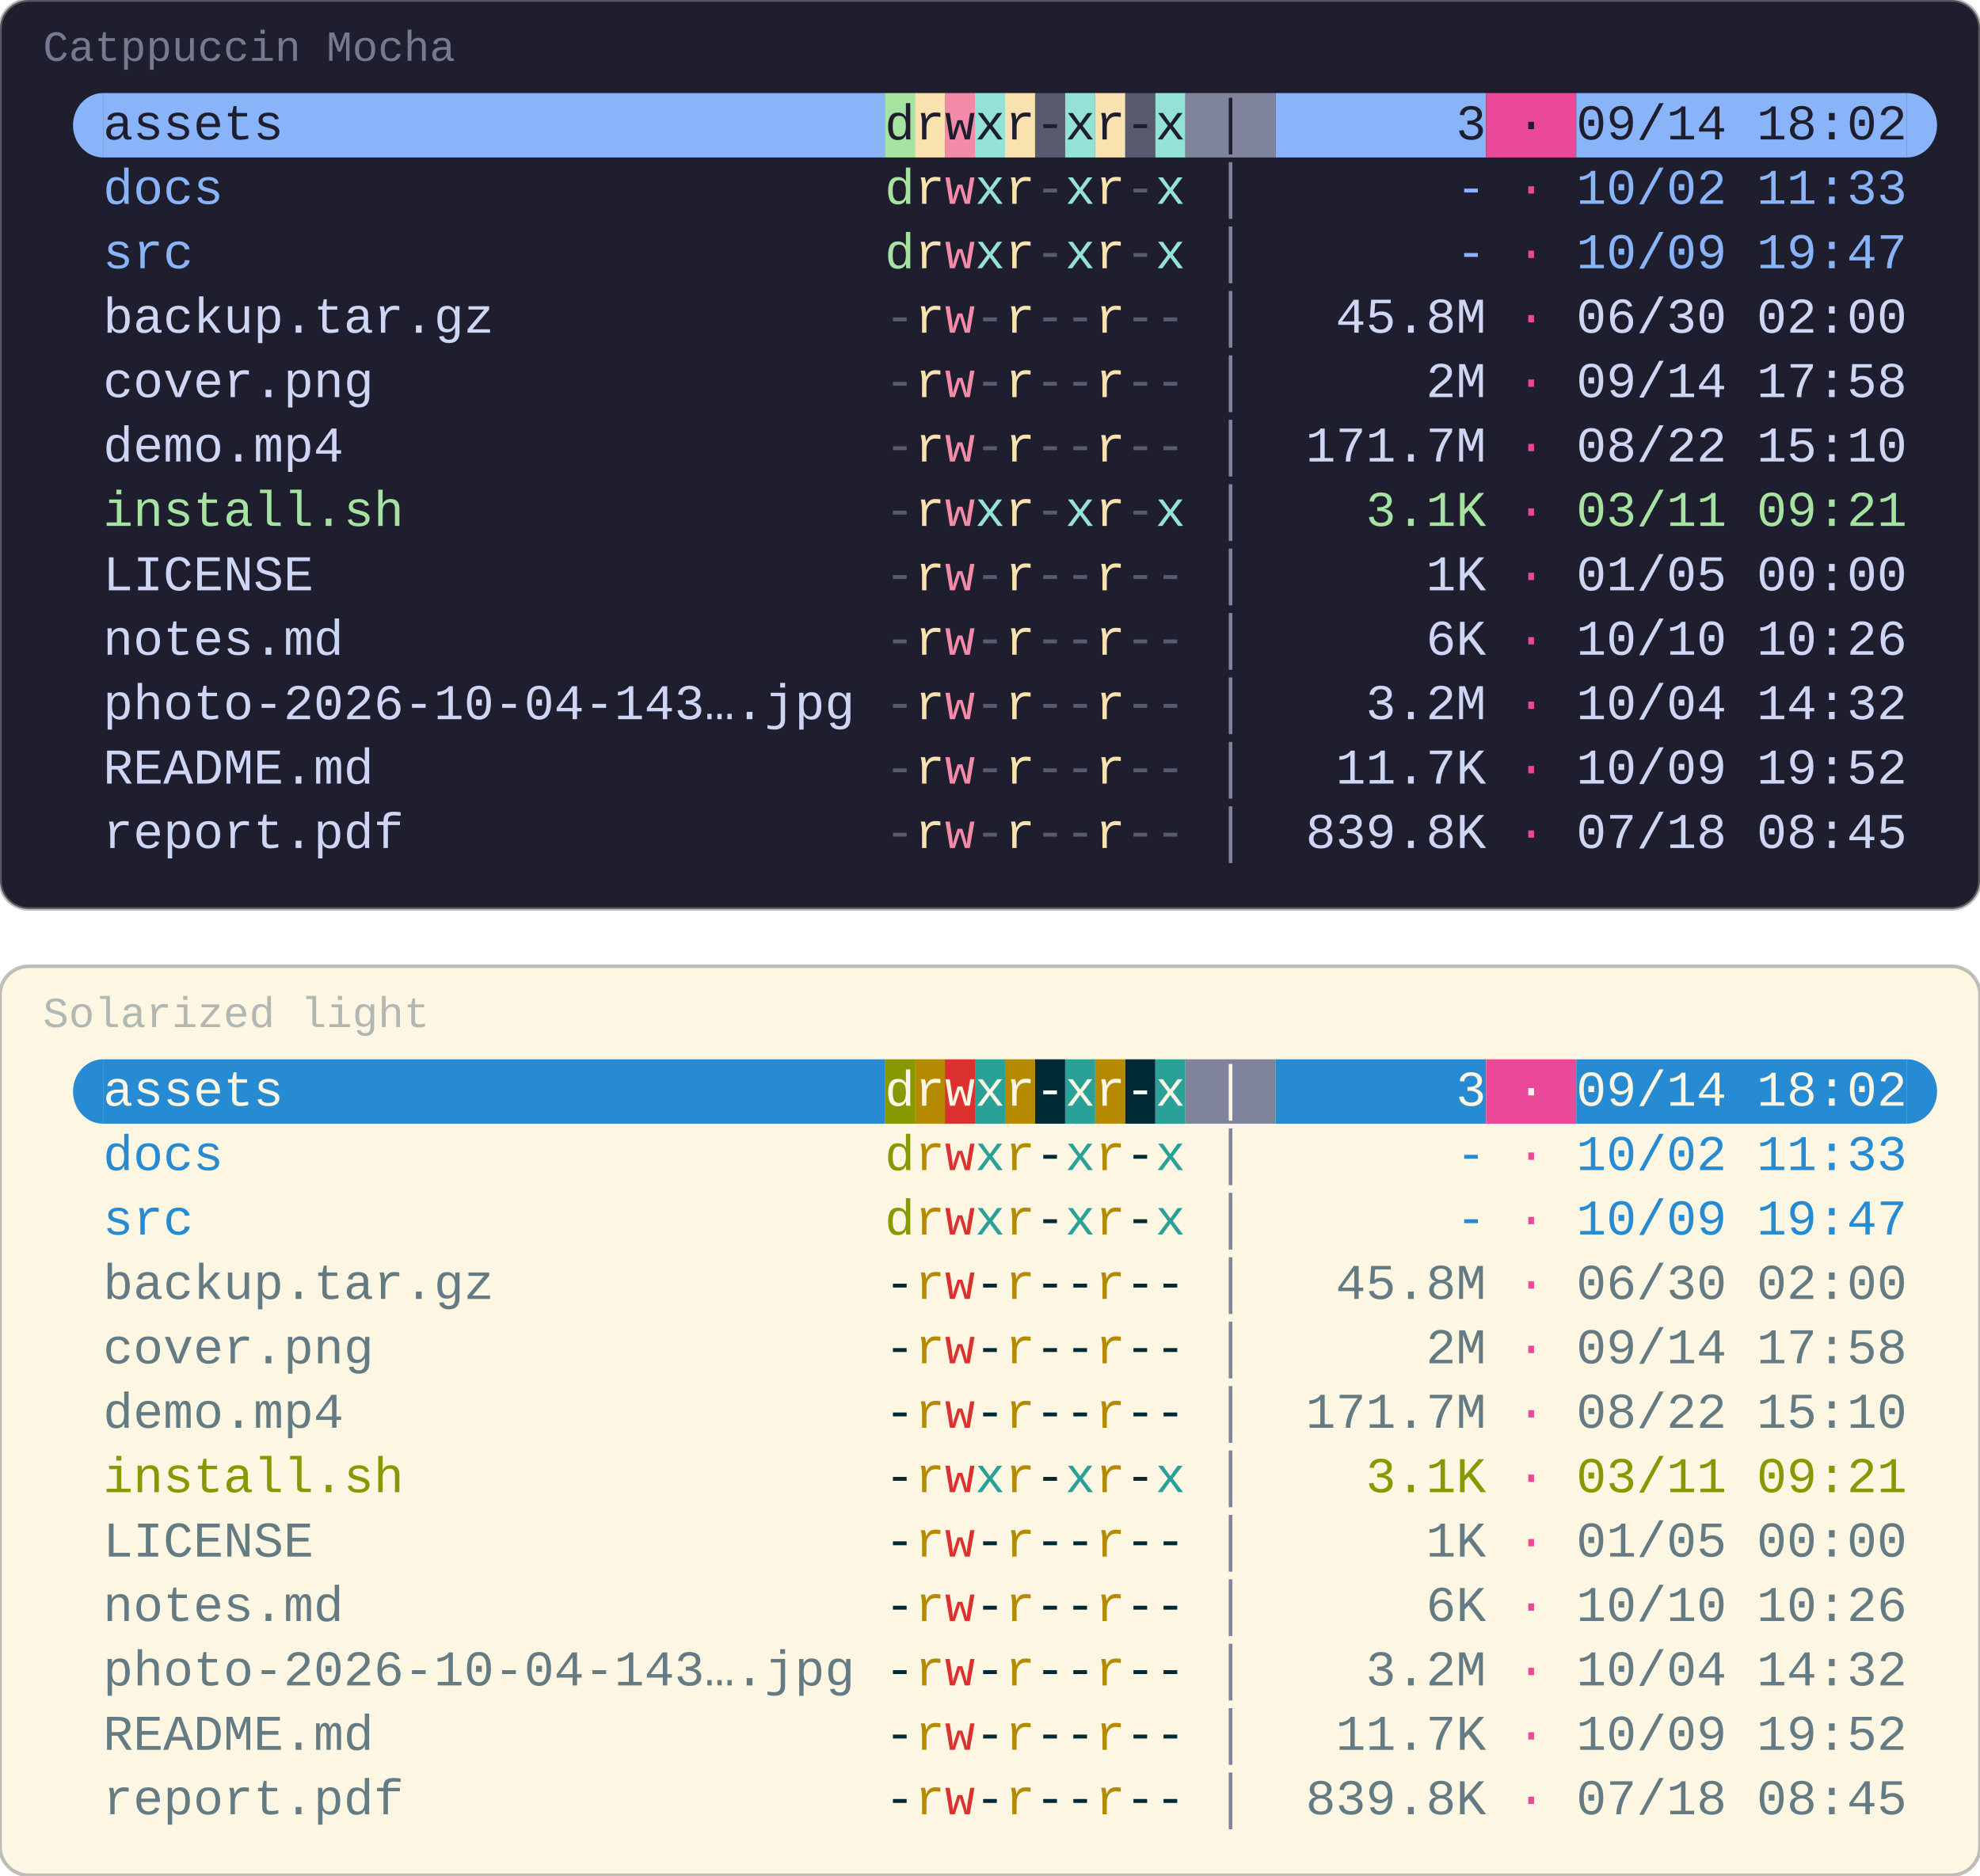
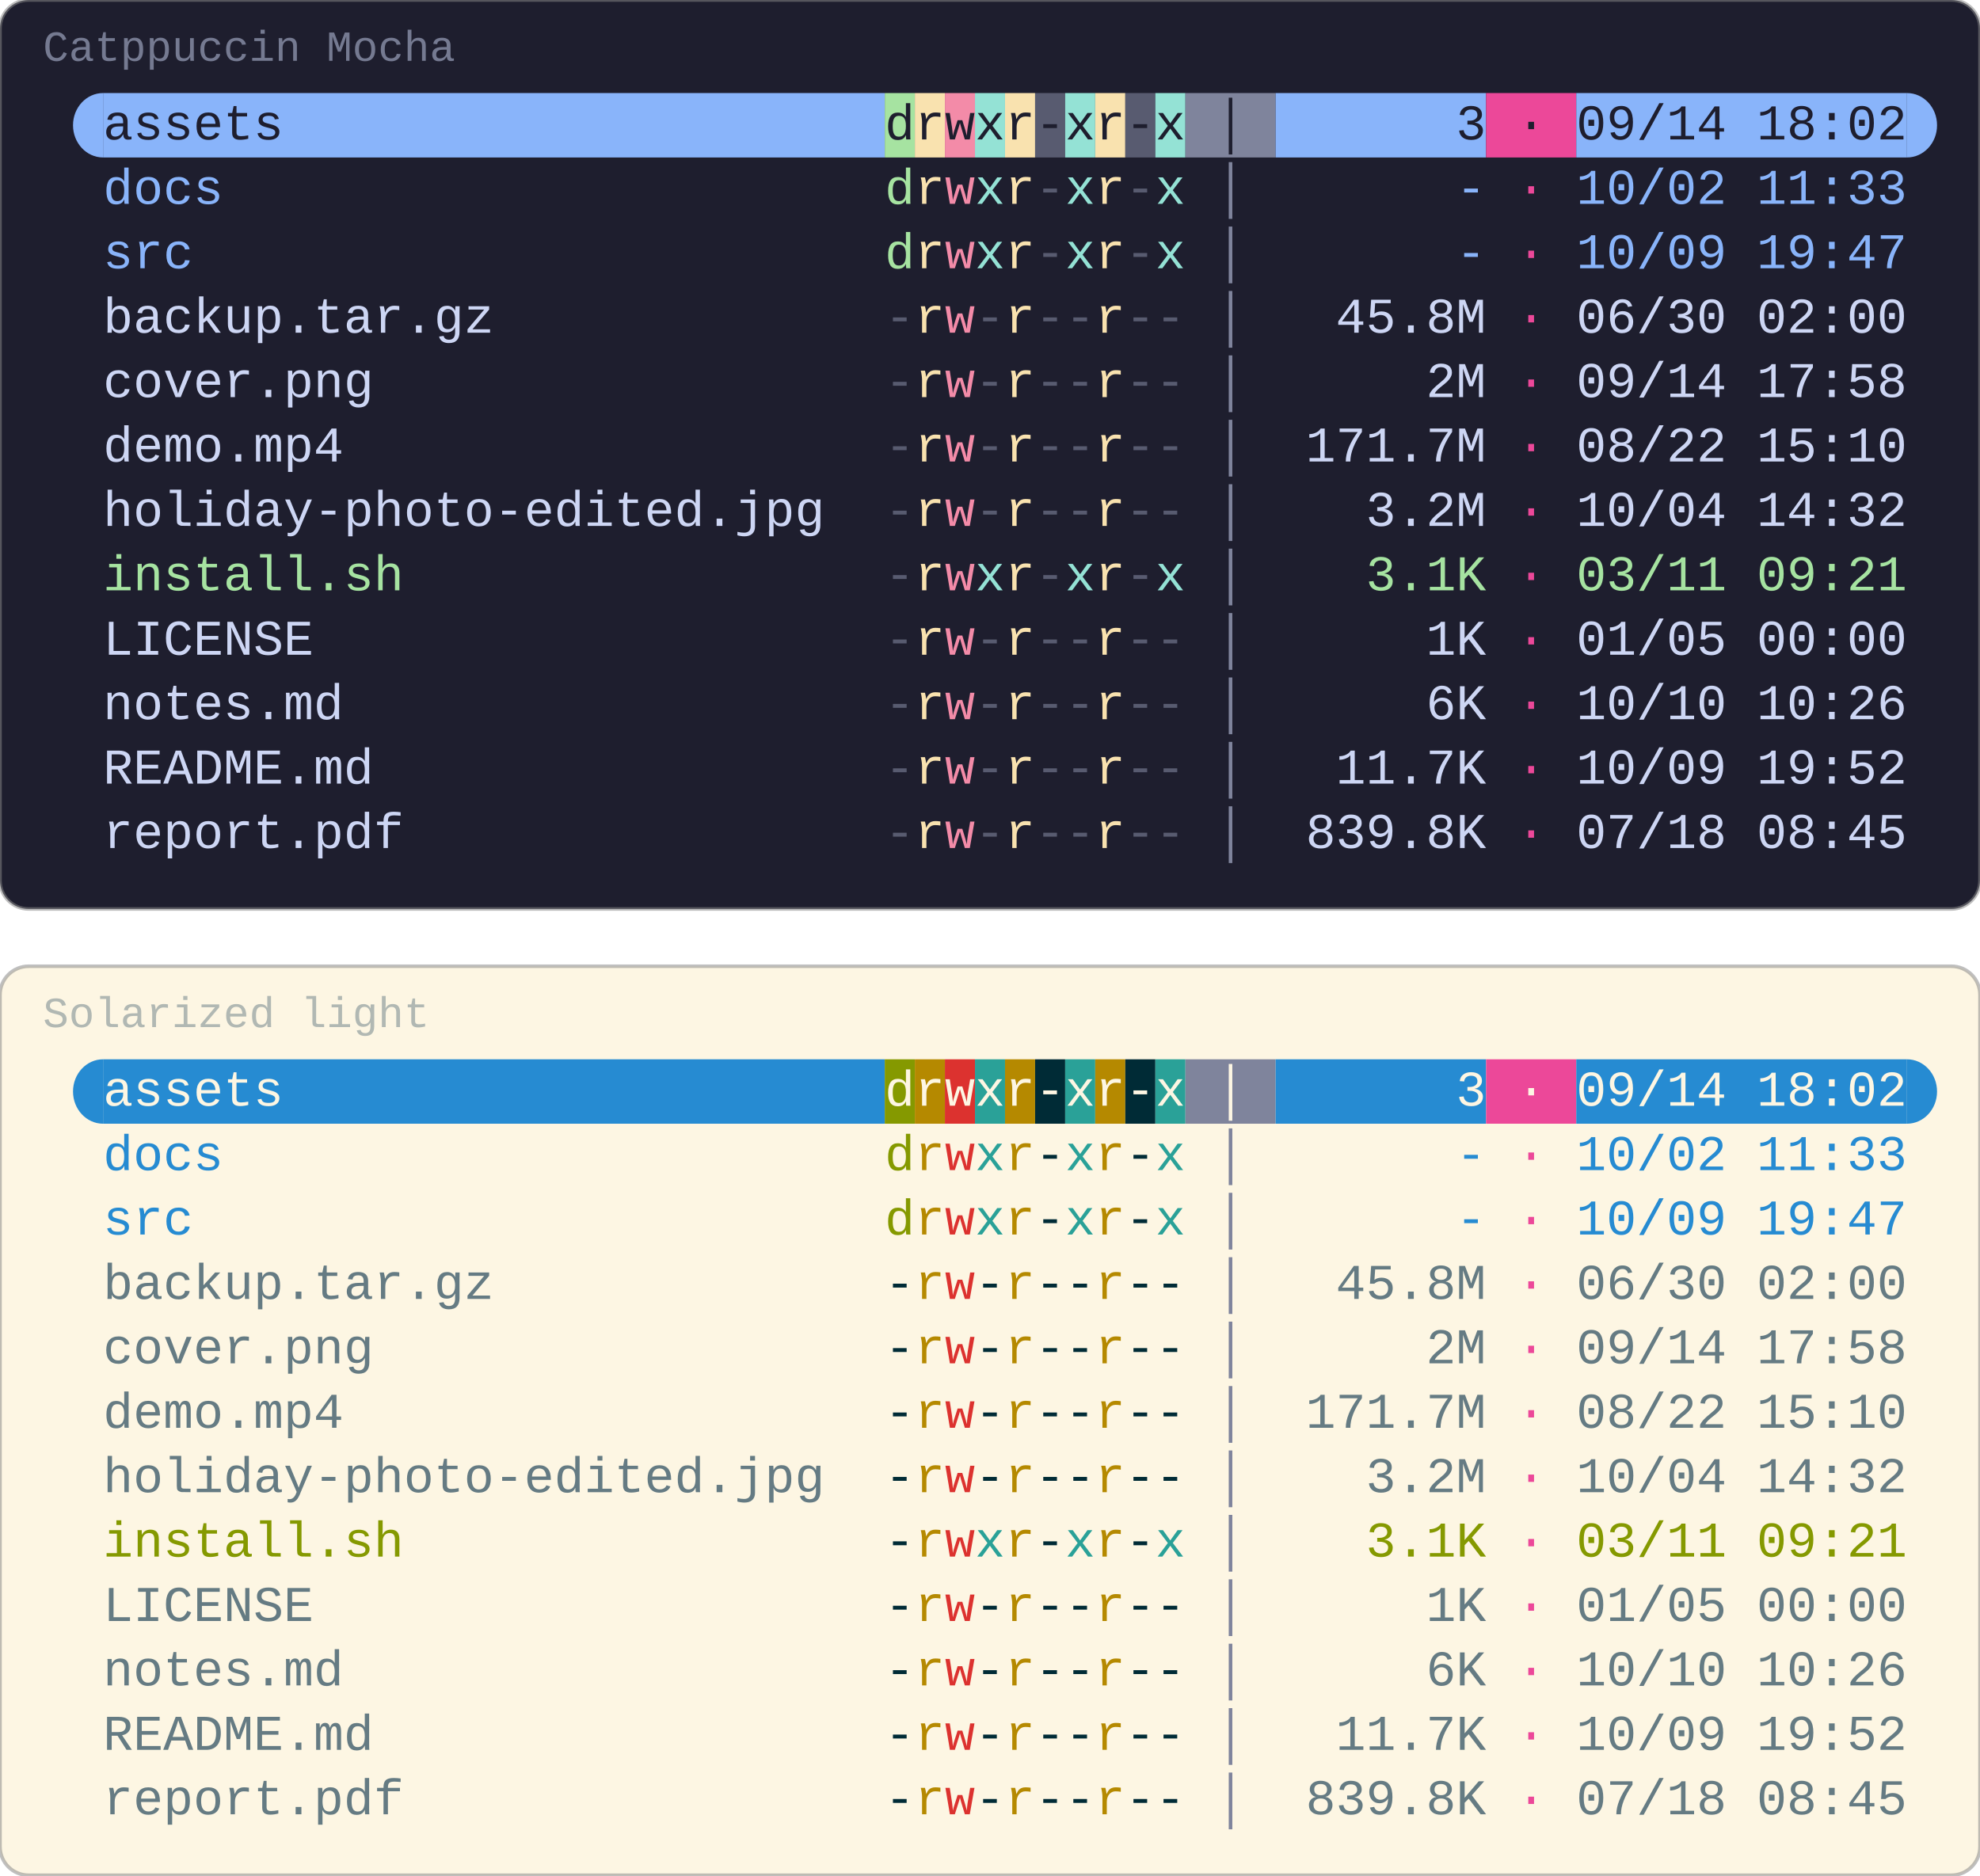
<svg xmlns="http://www.w3.org/2000/svg" width="553.2" height="524" viewBox="0 0 553.2 524" role="img" data-source="0bad97756ead91a711b02f4a7bcf878d1cdd4179c3bf5b63c640974cf1260839" font-family="ui-monospace, SFMono-Regular, Menlo, Consolas, 'Liberation Mono', monospace" font-size="14">
  <g transform="translate(0,0)">
    <rect width="553.2" height="254" rx="8" fill="#1e1e2e" stroke="#8888" stroke-width="1" />
    <text x="12" y="17" font-size="12" fill="#757a91">Catppuccin Mocha</text>
    <path d="M28.8,26 A8.4,9 0 0 0 28.8,44 Z" fill="#89b4fa" />
    <rect x="28.8" y="26" width="218.4" height="18" fill="#89b4fa" />
    <text x="28.8" y="38.96" fill="#1e1e2e">assets</text>
    <rect x="247.2" y="26" width="8.4" height="18" fill="#a6e3a1" />
    <text x="247.2" y="38.96" fill="#1e1e2e">d</text>
    <rect x="255.6" y="26" width="8.4" height="18" fill="#f9e2af" />
    <text x="255.6" y="38.96" fill="#1e1e2e">r</text>
    <rect x="264" y="26" width="8.4" height="18" fill="#f38ba8" />
    <text x="264" y="38.96" fill="#1e1e2e">w</text>
    <rect x="272.4" y="26" width="8.4" height="18" fill="#94e2d5" />
    <text x="272.4" y="38.96" fill="#1e1e2e">x</text>
    <rect x="280.8" y="26" width="8.4" height="18" fill="#f9e2af" />
    <text x="280.8" y="38.96" fill="#1e1e2e">r</text>
    <rect x="289.2" y="26" width="8.4" height="18" fill="#585b70" />
    <text x="289.2" y="38.96" fill="#1e1e2e">-</text>
    <rect x="297.6" y="26" width="8.4" height="18" fill="#94e2d5" />
    <text x="297.6" y="38.96" fill="#1e1e2e">x</text>
    <rect x="306" y="26" width="8.4" height="18" fill="#f9e2af" />
    <text x="306" y="38.96" fill="#1e1e2e">r</text>
    <rect x="314.4" y="26" width="8.4" height="18" fill="#585b70" />
    <text x="314.4" y="38.96" fill="#1e1e2e">-</text>
    <rect x="322.8" y="26" width="8.4" height="18" fill="#94e2d5" />
    <text x="322.8" y="38.96" fill="#1e1e2e">x</text>
    <rect x="331.2" y="26" width="25.2" height="18" fill="#7f849c" />
    <text x="339.6" y="38.96" fill="#1e1e2e">│</text>
    <rect x="356.4" y="26" width="58.8" height="18" fill="#89b4fa" />
    <text x="406.8" y="38.96" fill="#1e1e2e">3</text>
    <rect x="415.2" y="26" width="25.2" height="18" fill="#ec4899" />
    <text x="423.6" y="38.96" fill="#1e1e2e">·</text>
    <rect x="440.4" y="26" width="92.4" height="18" fill="#89b4fa" />
    <text x="440.4" y="38.96" fill="#1e1e2e">09/14</text>
    <text x="490.8" y="38.96" fill="#1e1e2e">18:02</text>
    <path d="M532.8,26 A8.4,9 0 0 1 532.8,44 Z" fill="#89b4fa" />
    <text x="28.8" y="56.96" fill="#89b4fa">docs</text>
    <text x="247.2" y="56.96" fill="#a6e3a1">d</text>
    <text x="255.6" y="56.96" fill="#f9e2af">r</text>
    <text x="264" y="56.96" fill="#f38ba8">w</text>
    <text x="272.4" y="56.96" fill="#94e2d5">x</text>
    <text x="280.8" y="56.96" fill="#f9e2af">r</text>
    <text x="289.2" y="56.96" fill="#585b70">-</text>
    <text x="297.6" y="56.96" fill="#94e2d5">x</text>
    <text x="306" y="56.96" fill="#f9e2af">r</text>
    <text x="314.4" y="56.96" fill="#585b70">-</text>
    <text x="322.8" y="56.96" fill="#94e2d5">x</text>
    <text x="339.6" y="56.96" fill="#7f849c">│</text>
    <text x="406.8" y="56.96" fill="#89b4fa">-</text>
    <text x="423.6" y="56.96" fill="#ec4899">·</text>
    <text x="440.4" y="56.96" fill="#89b4fa">10/02</text>
    <text x="490.8" y="56.96" fill="#89b4fa">11:33</text>
    <text x="28.8" y="74.96" fill="#89b4fa">src</text>
    <text x="247.2" y="74.96" fill="#a6e3a1">d</text>
    <text x="255.6" y="74.96" fill="#f9e2af">r</text>
    <text x="264" y="74.96" fill="#f38ba8">w</text>
    <text x="272.4" y="74.96" fill="#94e2d5">x</text>
    <text x="280.8" y="74.96" fill="#f9e2af">r</text>
    <text x="289.2" y="74.96" fill="#585b70">-</text>
    <text x="297.6" y="74.96" fill="#94e2d5">x</text>
    <text x="306" y="74.96" fill="#f9e2af">r</text>
    <text x="314.4" y="74.96" fill="#585b70">-</text>
    <text x="322.8" y="74.96" fill="#94e2d5">x</text>
    <text x="339.6" y="74.96" fill="#7f849c">│</text>
    <text x="406.8" y="74.96" fill="#89b4fa">-</text>
    <text x="423.6" y="74.96" fill="#ec4899">·</text>
    <text x="440.4" y="74.96" fill="#89b4fa">10/09</text>
    <text x="490.8" y="74.96" fill="#89b4fa">19:47</text>
    <text x="28.8" y="92.96" fill="#cdd6f4">backup.tar.gz</text>
    <text x="247.2" y="92.96" fill="#585b70">-</text>
    <text x="255.6" y="92.96" fill="#f9e2af">r</text>
    <text x="264" y="92.96" fill="#f38ba8">w</text>
    <text x="272.4" y="92.96" fill="#585b70">-</text>
    <text x="280.8" y="92.96" fill="#f9e2af">r</text>
    <text x="289.2" y="92.96" fill="#585b70">--</text>
    <text x="306" y="92.96" fill="#f9e2af">r</text>
    <text x="314.4" y="92.96" fill="#585b70">--</text>
    <text x="339.6" y="92.96" fill="#7f849c">│</text>
    <text x="373.2" y="92.96" fill="#cdd6f4">45.8M</text>
    <text x="423.6" y="92.96" fill="#ec4899">·</text>
    <text x="440.4" y="92.96" fill="#cdd6f4">06/30</text>
    <text x="490.8" y="92.96" fill="#cdd6f4">02:00</text>
    <text x="28.8" y="110.96" fill="#cdd6f4">cover.png</text>
    <text x="247.2" y="110.96" fill="#585b70">-</text>
    <text x="255.6" y="110.96" fill="#f9e2af">r</text>
    <text x="264" y="110.96" fill="#f38ba8">w</text>
    <text x="272.4" y="110.96" fill="#585b70">-</text>
    <text x="280.8" y="110.96" fill="#f9e2af">r</text>
    <text x="289.2" y="110.96" fill="#585b70">--</text>
    <text x="306" y="110.96" fill="#f9e2af">r</text>
    <text x="314.4" y="110.96" fill="#585b70">--</text>
    <text x="339.6" y="110.96" fill="#7f849c">│</text>
    <text x="398.4" y="110.96" fill="#cdd6f4">2M</text>
    <text x="423.6" y="110.96" fill="#ec4899">·</text>
    <text x="440.4" y="110.96" fill="#cdd6f4">09/14</text>
    <text x="490.8" y="110.96" fill="#cdd6f4">17:58</text>
    <text x="28.8" y="128.96" fill="#cdd6f4">demo.mp4</text>
    <text x="247.2" y="128.96" fill="#585b70">-</text>
    <text x="255.6" y="128.96" fill="#f9e2af">r</text>
    <text x="264" y="128.96" fill="#f38ba8">w</text>
    <text x="272.4" y="128.96" fill="#585b70">-</text>
    <text x="280.8" y="128.96" fill="#f9e2af">r</text>
    <text x="289.2" y="128.96" fill="#585b70">--</text>
    <text x="306" y="128.96" fill="#f9e2af">r</text>
    <text x="314.4" y="128.96" fill="#585b70">--</text>
    <text x="339.6" y="128.96" fill="#7f849c">│</text>
    <text x="364.8" y="128.96" fill="#cdd6f4">171.7M</text>
    <text x="423.6" y="128.96" fill="#ec4899">·</text>
    <text x="440.4" y="128.96" fill="#cdd6f4">08/22</text>
    <text x="490.8" y="128.96" fill="#cdd6f4">15:10</text>
-     <text x="28.8" y="146.96" fill="#a6e3a1">install.sh</text>
+     <text x="28.8" y="146.96" fill="#cdd6f4">holiday-photo-edited.jpg</text>
    <text x="247.2" y="146.96" fill="#585b70">-</text>
    <text x="255.6" y="146.96" fill="#f9e2af">r</text>
    <text x="264" y="146.96" fill="#f38ba8">w</text>
-     <text x="272.4" y="146.96" fill="#94e2d5">x</text>
+     <text x="272.4" y="146.96" fill="#585b70">-</text>
    <text x="280.8" y="146.96" fill="#f9e2af">r</text>
-     <text x="289.2" y="146.96" fill="#585b70">-</text>
-     <text x="297.6" y="146.96" fill="#94e2d5">x</text>
+     <text x="289.2" y="146.96" fill="#585b70">--</text>
    <text x="306" y="146.96" fill="#f9e2af">r</text>
-     <text x="314.4" y="146.96" fill="#585b70">-</text>
-     <text x="322.8" y="146.96" fill="#94e2d5">x</text>
+     <text x="314.4" y="146.96" fill="#585b70">--</text>
    <text x="339.6" y="146.96" fill="#7f849c">│</text>
-     <text x="381.6" y="146.96" fill="#a6e3a1">3.1K</text>
+     <text x="381.6" y="146.96" fill="#cdd6f4">3.2M</text>
    <text x="423.6" y="146.96" fill="#ec4899">·</text>
-     <text x="440.4" y="146.96" fill="#a6e3a1">03/11</text>
-     <text x="490.8" y="146.96" fill="#a6e3a1">09:21</text>
-     <text x="28.8" y="164.96" fill="#cdd6f4">LICENSE</text>
+     <text x="440.4" y="146.96" fill="#cdd6f4">10/04</text>
+     <text x="490.8" y="146.96" fill="#cdd6f4">14:32</text>
+     <text x="28.8" y="164.96" fill="#a6e3a1">install.sh</text>
    <text x="247.2" y="164.96" fill="#585b70">-</text>
    <text x="255.6" y="164.96" fill="#f9e2af">r</text>
    <text x="264" y="164.96" fill="#f38ba8">w</text>
-     <text x="272.4" y="164.96" fill="#585b70">-</text>
+     <text x="272.4" y="164.96" fill="#94e2d5">x</text>
    <text x="280.8" y="164.96" fill="#f9e2af">r</text>
-     <text x="289.2" y="164.96" fill="#585b70">--</text>
+     <text x="289.2" y="164.96" fill="#585b70">-</text>
+     <text x="297.6" y="164.96" fill="#94e2d5">x</text>
    <text x="306" y="164.96" fill="#f9e2af">r</text>
-     <text x="314.4" y="164.96" fill="#585b70">--</text>
+     <text x="314.4" y="164.96" fill="#585b70">-</text>
+     <text x="322.8" y="164.96" fill="#94e2d5">x</text>
    <text x="339.6" y="164.96" fill="#7f849c">│</text>
-     <text x="398.4" y="164.96" fill="#cdd6f4">1K</text>
+     <text x="381.6" y="164.96" fill="#a6e3a1">3.1K</text>
    <text x="423.6" y="164.96" fill="#ec4899">·</text>
-     <text x="440.4" y="164.96" fill="#cdd6f4">01/05</text>
-     <text x="490.8" y="164.96" fill="#cdd6f4">00:00</text>
-     <text x="28.8" y="182.96" fill="#cdd6f4">notes.md</text>
+     <text x="440.4" y="164.96" fill="#a6e3a1">03/11</text>
+     <text x="490.8" y="164.96" fill="#a6e3a1">09:21</text>
+     <text x="28.8" y="182.96" fill="#cdd6f4">LICENSE</text>
    <text x="247.2" y="182.96" fill="#585b70">-</text>
    <text x="255.6" y="182.96" fill="#f9e2af">r</text>
    <text x="264" y="182.96" fill="#f38ba8">w</text>
    <text x="272.4" y="182.96" fill="#585b70">-</text>
    <text x="280.8" y="182.96" fill="#f9e2af">r</text>
    <text x="289.2" y="182.96" fill="#585b70">--</text>
    <text x="306" y="182.96" fill="#f9e2af">r</text>
    <text x="314.4" y="182.96" fill="#585b70">--</text>
    <text x="339.6" y="182.96" fill="#7f849c">│</text>
-     <text x="398.4" y="182.96" fill="#cdd6f4">6K</text>
+     <text x="398.4" y="182.96" fill="#cdd6f4">1K</text>
    <text x="423.6" y="182.96" fill="#ec4899">·</text>
-     <text x="440.4" y="182.96" fill="#cdd6f4">10/10</text>
-     <text x="490.8" y="182.96" fill="#cdd6f4">10:26</text>
-     <text x="28.8" y="200.96" fill="#cdd6f4">photo-2026-10-04-143….jpg</text>
+     <text x="440.4" y="182.96" fill="#cdd6f4">01/05</text>
+     <text x="490.8" y="182.96" fill="#cdd6f4">00:00</text>
+     <text x="28.8" y="200.96" fill="#cdd6f4">notes.md</text>
    <text x="247.2" y="200.96" fill="#585b70">-</text>
    <text x="255.6" y="200.96" fill="#f9e2af">r</text>
    <text x="264" y="200.96" fill="#f38ba8">w</text>
    <text x="272.4" y="200.96" fill="#585b70">-</text>
    <text x="280.8" y="200.96" fill="#f9e2af">r</text>
    <text x="289.2" y="200.96" fill="#585b70">--</text>
    <text x="306" y="200.96" fill="#f9e2af">r</text>
    <text x="314.4" y="200.96" fill="#585b70">--</text>
    <text x="339.6" y="200.96" fill="#7f849c">│</text>
-     <text x="381.6" y="200.96" fill="#cdd6f4">3.2M</text>
+     <text x="398.4" y="200.96" fill="#cdd6f4">6K</text>
    <text x="423.6" y="200.96" fill="#ec4899">·</text>
-     <text x="440.4" y="200.96" fill="#cdd6f4">10/04</text>
-     <text x="490.8" y="200.96" fill="#cdd6f4">14:32</text>
+     <text x="440.4" y="200.96" fill="#cdd6f4">10/10</text>
+     <text x="490.8" y="200.96" fill="#cdd6f4">10:26</text>
    <text x="28.8" y="218.96" fill="#cdd6f4">README.md</text>
    <text x="247.2" y="218.96" fill="#585b70">-</text>
    <text x="255.6" y="218.96" fill="#f9e2af">r</text>
    <text x="264" y="218.96" fill="#f38ba8">w</text>
    <text x="272.4" y="218.96" fill="#585b70">-</text>
    <text x="280.8" y="218.96" fill="#f9e2af">r</text>
    <text x="289.2" y="218.96" fill="#585b70">--</text>
    <text x="306" y="218.96" fill="#f9e2af">r</text>
    <text x="314.4" y="218.96" fill="#585b70">--</text>
    <text x="339.6" y="218.96" fill="#7f849c">│</text>
    <text x="373.2" y="218.96" fill="#cdd6f4">11.7K</text>
    <text x="423.6" y="218.96" fill="#ec4899">·</text>
    <text x="440.4" y="218.96" fill="#cdd6f4">10/09</text>
    <text x="490.8" y="218.96" fill="#cdd6f4">19:52</text>
    <text x="28.8" y="236.96" fill="#cdd6f4">report.pdf</text>
    <text x="247.2" y="236.96" fill="#585b70">-</text>
    <text x="255.6" y="236.96" fill="#f9e2af">r</text>
    <text x="264" y="236.96" fill="#f38ba8">w</text>
    <text x="272.4" y="236.96" fill="#585b70">-</text>
    <text x="280.8" y="236.96" fill="#f9e2af">r</text>
    <text x="289.2" y="236.96" fill="#585b70">--</text>
    <text x="306" y="236.96" fill="#f9e2af">r</text>
    <text x="314.4" y="236.96" fill="#585b70">--</text>
    <text x="339.6" y="236.96" fill="#7f849c">│</text>
    <text x="364.8" y="236.96" fill="#cdd6f4">839.8K</text>
    <text x="423.6" y="236.96" fill="#ec4899">·</text>
    <text x="440.4" y="236.96" fill="#cdd6f4">07/18</text>
    <text x="490.8" y="236.96" fill="#cdd6f4">08:45</text>
  </g>
  <g transform="translate(0,270)">
    <rect width="553.2" height="254" rx="8" fill="#fdf6e3" stroke="#8888" stroke-width="1" />
    <text x="12" y="17" font-size="12" fill="#b1b8b3">Solarized light</text>
    <path d="M28.8,26 A8.4,9 0 0 0 28.8,44 Z" fill="#268bd2" />
    <rect x="28.8" y="26" width="218.4" height="18" fill="#268bd2" />
    <text x="28.8" y="38.96" fill="#fdf6e3">assets</text>
    <rect x="247.2" y="26" width="8.4" height="18" fill="#859900" />
    <text x="247.2" y="38.96" fill="#fdf6e3">d</text>
    <rect x="255.6" y="26" width="8.4" height="18" fill="#b58900" />
    <text x="255.6" y="38.96" fill="#fdf6e3">r</text>
    <rect x="264" y="26" width="8.4" height="18" fill="#dc322f" />
    <text x="264" y="38.96" fill="#fdf6e3">w</text>
    <rect x="272.4" y="26" width="8.4" height="18" fill="#2aa198" />
    <text x="272.4" y="38.96" fill="#fdf6e3">x</text>
    <rect x="280.8" y="26" width="8.4" height="18" fill="#b58900" />
    <text x="280.8" y="38.96" fill="#fdf6e3">r</text>
    <rect x="289.2" y="26" width="8.4" height="18" fill="#002b36" />
    <text x="289.2" y="38.96" fill="#fdf6e3">-</text>
    <rect x="297.6" y="26" width="8.4" height="18" fill="#2aa198" />
    <text x="297.6" y="38.96" fill="#fdf6e3">x</text>
    <rect x="306" y="26" width="8.4" height="18" fill="#b58900" />
    <text x="306" y="38.96" fill="#fdf6e3">r</text>
    <rect x="314.4" y="26" width="8.4" height="18" fill="#002b36" />
    <text x="314.4" y="38.96" fill="#fdf6e3">-</text>
    <rect x="322.8" y="26" width="8.4" height="18" fill="#2aa198" />
    <text x="322.8" y="38.96" fill="#fdf6e3">x</text>
    <rect x="331.2" y="26" width="25.2" height="18" fill="#7f849c" />
    <text x="339.6" y="38.96" fill="#fdf6e3">│</text>
    <rect x="356.4" y="26" width="58.8" height="18" fill="#268bd2" />
    <text x="406.8" y="38.96" fill="#fdf6e3">3</text>
    <rect x="415.2" y="26" width="25.2" height="18" fill="#ec4899" />
    <text x="423.6" y="38.96" fill="#fdf6e3">·</text>
    <rect x="440.4" y="26" width="92.4" height="18" fill="#268bd2" />
    <text x="440.4" y="38.96" fill="#fdf6e3">09/14</text>
    <text x="490.8" y="38.96" fill="#fdf6e3">18:02</text>
    <path d="M532.8,26 A8.4,9 0 0 1 532.8,44 Z" fill="#268bd2" />
    <text x="28.8" y="56.96" fill="#268bd2">docs</text>
    <text x="247.2" y="56.96" fill="#859900">d</text>
    <text x="255.6" y="56.96" fill="#b58900">r</text>
    <text x="264" y="56.96" fill="#dc322f">w</text>
    <text x="272.4" y="56.96" fill="#2aa198">x</text>
    <text x="280.8" y="56.96" fill="#b58900">r</text>
    <text x="289.2" y="56.96" fill="#002b36">-</text>
    <text x="297.6" y="56.96" fill="#2aa198">x</text>
    <text x="306" y="56.96" fill="#b58900">r</text>
    <text x="314.4" y="56.96" fill="#002b36">-</text>
    <text x="322.8" y="56.96" fill="#2aa198">x</text>
    <text x="339.6" y="56.96" fill="#7f849c">│</text>
    <text x="406.8" y="56.96" fill="#268bd2">-</text>
    <text x="423.6" y="56.96" fill="#ec4899">·</text>
    <text x="440.4" y="56.96" fill="#268bd2">10/02</text>
    <text x="490.8" y="56.96" fill="#268bd2">11:33</text>
    <text x="28.8" y="74.96" fill="#268bd2">src</text>
    <text x="247.2" y="74.96" fill="#859900">d</text>
    <text x="255.6" y="74.96" fill="#b58900">r</text>
    <text x="264" y="74.96" fill="#dc322f">w</text>
    <text x="272.4" y="74.96" fill="#2aa198">x</text>
    <text x="280.8" y="74.96" fill="#b58900">r</text>
    <text x="289.2" y="74.96" fill="#002b36">-</text>
    <text x="297.6" y="74.96" fill="#2aa198">x</text>
    <text x="306" y="74.96" fill="#b58900">r</text>
    <text x="314.4" y="74.96" fill="#002b36">-</text>
    <text x="322.8" y="74.96" fill="#2aa198">x</text>
    <text x="339.6" y="74.96" fill="#7f849c">│</text>
    <text x="406.8" y="74.96" fill="#268bd2">-</text>
    <text x="423.6" y="74.96" fill="#ec4899">·</text>
    <text x="440.4" y="74.96" fill="#268bd2">10/09</text>
    <text x="490.8" y="74.96" fill="#268bd2">19:47</text>
    <text x="28.8" y="92.96" fill="#657b83">backup.tar.gz</text>
    <text x="247.2" y="92.96" fill="#002b36">-</text>
    <text x="255.6" y="92.96" fill="#b58900">r</text>
    <text x="264" y="92.96" fill="#dc322f">w</text>
    <text x="272.4" y="92.96" fill="#002b36">-</text>
    <text x="280.8" y="92.96" fill="#b58900">r</text>
    <text x="289.2" y="92.96" fill="#002b36">--</text>
    <text x="306" y="92.96" fill="#b58900">r</text>
    <text x="314.4" y="92.96" fill="#002b36">--</text>
    <text x="339.6" y="92.96" fill="#7f849c">│</text>
    <text x="373.2" y="92.96" fill="#657b83">45.8M</text>
    <text x="423.6" y="92.96" fill="#ec4899">·</text>
    <text x="440.4" y="92.96" fill="#657b83">06/30</text>
    <text x="490.8" y="92.96" fill="#657b83">02:00</text>
    <text x="28.8" y="110.96" fill="#657b83">cover.png</text>
    <text x="247.2" y="110.96" fill="#002b36">-</text>
    <text x="255.6" y="110.96" fill="#b58900">r</text>
    <text x="264" y="110.96" fill="#dc322f">w</text>
    <text x="272.4" y="110.96" fill="#002b36">-</text>
    <text x="280.8" y="110.96" fill="#b58900">r</text>
    <text x="289.2" y="110.96" fill="#002b36">--</text>
    <text x="306" y="110.96" fill="#b58900">r</text>
    <text x="314.4" y="110.96" fill="#002b36">--</text>
    <text x="339.6" y="110.96" fill="#7f849c">│</text>
    <text x="398.4" y="110.96" fill="#657b83">2M</text>
    <text x="423.6" y="110.96" fill="#ec4899">·</text>
    <text x="440.4" y="110.96" fill="#657b83">09/14</text>
    <text x="490.8" y="110.96" fill="#657b83">17:58</text>
    <text x="28.8" y="128.96" fill="#657b83">demo.mp4</text>
    <text x="247.2" y="128.96" fill="#002b36">-</text>
    <text x="255.6" y="128.96" fill="#b58900">r</text>
    <text x="264" y="128.96" fill="#dc322f">w</text>
    <text x="272.4" y="128.96" fill="#002b36">-</text>
    <text x="280.8" y="128.96" fill="#b58900">r</text>
    <text x="289.2" y="128.96" fill="#002b36">--</text>
    <text x="306" y="128.96" fill="#b58900">r</text>
    <text x="314.4" y="128.96" fill="#002b36">--</text>
    <text x="339.6" y="128.96" fill="#7f849c">│</text>
    <text x="364.8" y="128.96" fill="#657b83">171.7M</text>
    <text x="423.6" y="128.96" fill="#ec4899">·</text>
    <text x="440.4" y="128.96" fill="#657b83">08/22</text>
    <text x="490.8" y="128.96" fill="#657b83">15:10</text>
-     <text x="28.8" y="146.96" fill="#859900">install.sh</text>
+     <text x="28.8" y="146.96" fill="#657b83">holiday-photo-edited.jpg</text>
    <text x="247.2" y="146.96" fill="#002b36">-</text>
    <text x="255.6" y="146.96" fill="#b58900">r</text>
    <text x="264" y="146.96" fill="#dc322f">w</text>
-     <text x="272.4" y="146.96" fill="#2aa198">x</text>
+     <text x="272.4" y="146.96" fill="#002b36">-</text>
    <text x="280.8" y="146.96" fill="#b58900">r</text>
-     <text x="289.2" y="146.96" fill="#002b36">-</text>
-     <text x="297.6" y="146.96" fill="#2aa198">x</text>
+     <text x="289.2" y="146.96" fill="#002b36">--</text>
    <text x="306" y="146.96" fill="#b58900">r</text>
-     <text x="314.4" y="146.96" fill="#002b36">-</text>
-     <text x="322.8" y="146.96" fill="#2aa198">x</text>
+     <text x="314.4" y="146.96" fill="#002b36">--</text>
    <text x="339.6" y="146.96" fill="#7f849c">│</text>
-     <text x="381.6" y="146.96" fill="#859900">3.1K</text>
+     <text x="381.6" y="146.96" fill="#657b83">3.2M</text>
    <text x="423.6" y="146.96" fill="#ec4899">·</text>
-     <text x="440.4" y="146.96" fill="#859900">03/11</text>
-     <text x="490.8" y="146.96" fill="#859900">09:21</text>
-     <text x="28.8" y="164.96" fill="#657b83">LICENSE</text>
+     <text x="440.4" y="146.96" fill="#657b83">10/04</text>
+     <text x="490.8" y="146.96" fill="#657b83">14:32</text>
+     <text x="28.8" y="164.96" fill="#859900">install.sh</text>
    <text x="247.2" y="164.96" fill="#002b36">-</text>
    <text x="255.6" y="164.96" fill="#b58900">r</text>
    <text x="264" y="164.96" fill="#dc322f">w</text>
-     <text x="272.4" y="164.96" fill="#002b36">-</text>
+     <text x="272.4" y="164.96" fill="#2aa198">x</text>
    <text x="280.8" y="164.96" fill="#b58900">r</text>
-     <text x="289.2" y="164.96" fill="#002b36">--</text>
+     <text x="289.2" y="164.96" fill="#002b36">-</text>
+     <text x="297.6" y="164.96" fill="#2aa198">x</text>
    <text x="306" y="164.96" fill="#b58900">r</text>
-     <text x="314.4" y="164.96" fill="#002b36">--</text>
+     <text x="314.4" y="164.96" fill="#002b36">-</text>
+     <text x="322.8" y="164.96" fill="#2aa198">x</text>
    <text x="339.6" y="164.96" fill="#7f849c">│</text>
-     <text x="398.4" y="164.96" fill="#657b83">1K</text>
+     <text x="381.6" y="164.96" fill="#859900">3.1K</text>
    <text x="423.6" y="164.96" fill="#ec4899">·</text>
-     <text x="440.4" y="164.96" fill="#657b83">01/05</text>
-     <text x="490.8" y="164.96" fill="#657b83">00:00</text>
-     <text x="28.8" y="182.96" fill="#657b83">notes.md</text>
+     <text x="440.4" y="164.96" fill="#859900">03/11</text>
+     <text x="490.8" y="164.96" fill="#859900">09:21</text>
+     <text x="28.8" y="182.96" fill="#657b83">LICENSE</text>
    <text x="247.2" y="182.96" fill="#002b36">-</text>
    <text x="255.6" y="182.96" fill="#b58900">r</text>
    <text x="264" y="182.96" fill="#dc322f">w</text>
    <text x="272.4" y="182.96" fill="#002b36">-</text>
    <text x="280.8" y="182.96" fill="#b58900">r</text>
    <text x="289.2" y="182.96" fill="#002b36">--</text>
    <text x="306" y="182.96" fill="#b58900">r</text>
    <text x="314.4" y="182.96" fill="#002b36">--</text>
    <text x="339.6" y="182.96" fill="#7f849c">│</text>
-     <text x="398.4" y="182.96" fill="#657b83">6K</text>
+     <text x="398.4" y="182.96" fill="#657b83">1K</text>
    <text x="423.6" y="182.96" fill="#ec4899">·</text>
-     <text x="440.4" y="182.96" fill="#657b83">10/10</text>
-     <text x="490.8" y="182.96" fill="#657b83">10:26</text>
-     <text x="28.8" y="200.96" fill="#657b83">photo-2026-10-04-143….jpg</text>
+     <text x="440.4" y="182.96" fill="#657b83">01/05</text>
+     <text x="490.8" y="182.96" fill="#657b83">00:00</text>
+     <text x="28.8" y="200.96" fill="#657b83">notes.md</text>
    <text x="247.2" y="200.96" fill="#002b36">-</text>
    <text x="255.6" y="200.96" fill="#b58900">r</text>
    <text x="264" y="200.96" fill="#dc322f">w</text>
    <text x="272.4" y="200.96" fill="#002b36">-</text>
    <text x="280.8" y="200.96" fill="#b58900">r</text>
    <text x="289.2" y="200.96" fill="#002b36">--</text>
    <text x="306" y="200.96" fill="#b58900">r</text>
    <text x="314.4" y="200.96" fill="#002b36">--</text>
    <text x="339.6" y="200.96" fill="#7f849c">│</text>
-     <text x="381.6" y="200.96" fill="#657b83">3.2M</text>
+     <text x="398.4" y="200.96" fill="#657b83">6K</text>
    <text x="423.6" y="200.96" fill="#ec4899">·</text>
-     <text x="440.4" y="200.96" fill="#657b83">10/04</text>
-     <text x="490.8" y="200.96" fill="#657b83">14:32</text>
+     <text x="440.4" y="200.96" fill="#657b83">10/10</text>
+     <text x="490.8" y="200.96" fill="#657b83">10:26</text>
    <text x="28.8" y="218.96" fill="#657b83">README.md</text>
    <text x="247.2" y="218.96" fill="#002b36">-</text>
    <text x="255.6" y="218.96" fill="#b58900">r</text>
    <text x="264" y="218.96" fill="#dc322f">w</text>
    <text x="272.4" y="218.96" fill="#002b36">-</text>
    <text x="280.8" y="218.96" fill="#b58900">r</text>
    <text x="289.2" y="218.96" fill="#002b36">--</text>
    <text x="306" y="218.96" fill="#b58900">r</text>
    <text x="314.4" y="218.96" fill="#002b36">--</text>
    <text x="339.6" y="218.96" fill="#7f849c">│</text>
    <text x="373.2" y="218.96" fill="#657b83">11.7K</text>
    <text x="423.6" y="218.96" fill="#ec4899">·</text>
    <text x="440.4" y="218.96" fill="#657b83">10/09</text>
    <text x="490.8" y="218.96" fill="#657b83">19:52</text>
    <text x="28.8" y="236.96" fill="#657b83">report.pdf</text>
    <text x="247.2" y="236.96" fill="#002b36">-</text>
    <text x="255.6" y="236.96" fill="#b58900">r</text>
    <text x="264" y="236.96" fill="#dc322f">w</text>
    <text x="272.4" y="236.96" fill="#002b36">-</text>
    <text x="280.8" y="236.96" fill="#b58900">r</text>
    <text x="289.2" y="236.96" fill="#002b36">--</text>
    <text x="306" y="236.96" fill="#b58900">r</text>
    <text x="314.4" y="236.96" fill="#002b36">--</text>
    <text x="339.6" y="236.96" fill="#7f849c">│</text>
    <text x="364.8" y="236.96" fill="#657b83">839.8K</text>
    <text x="423.6" y="236.96" fill="#ec4899">·</text>
    <text x="440.4" y="236.96" fill="#657b83">07/18</text>
    <text x="490.8" y="236.96" fill="#657b83">08:45</text>
  </g>
</svg>
